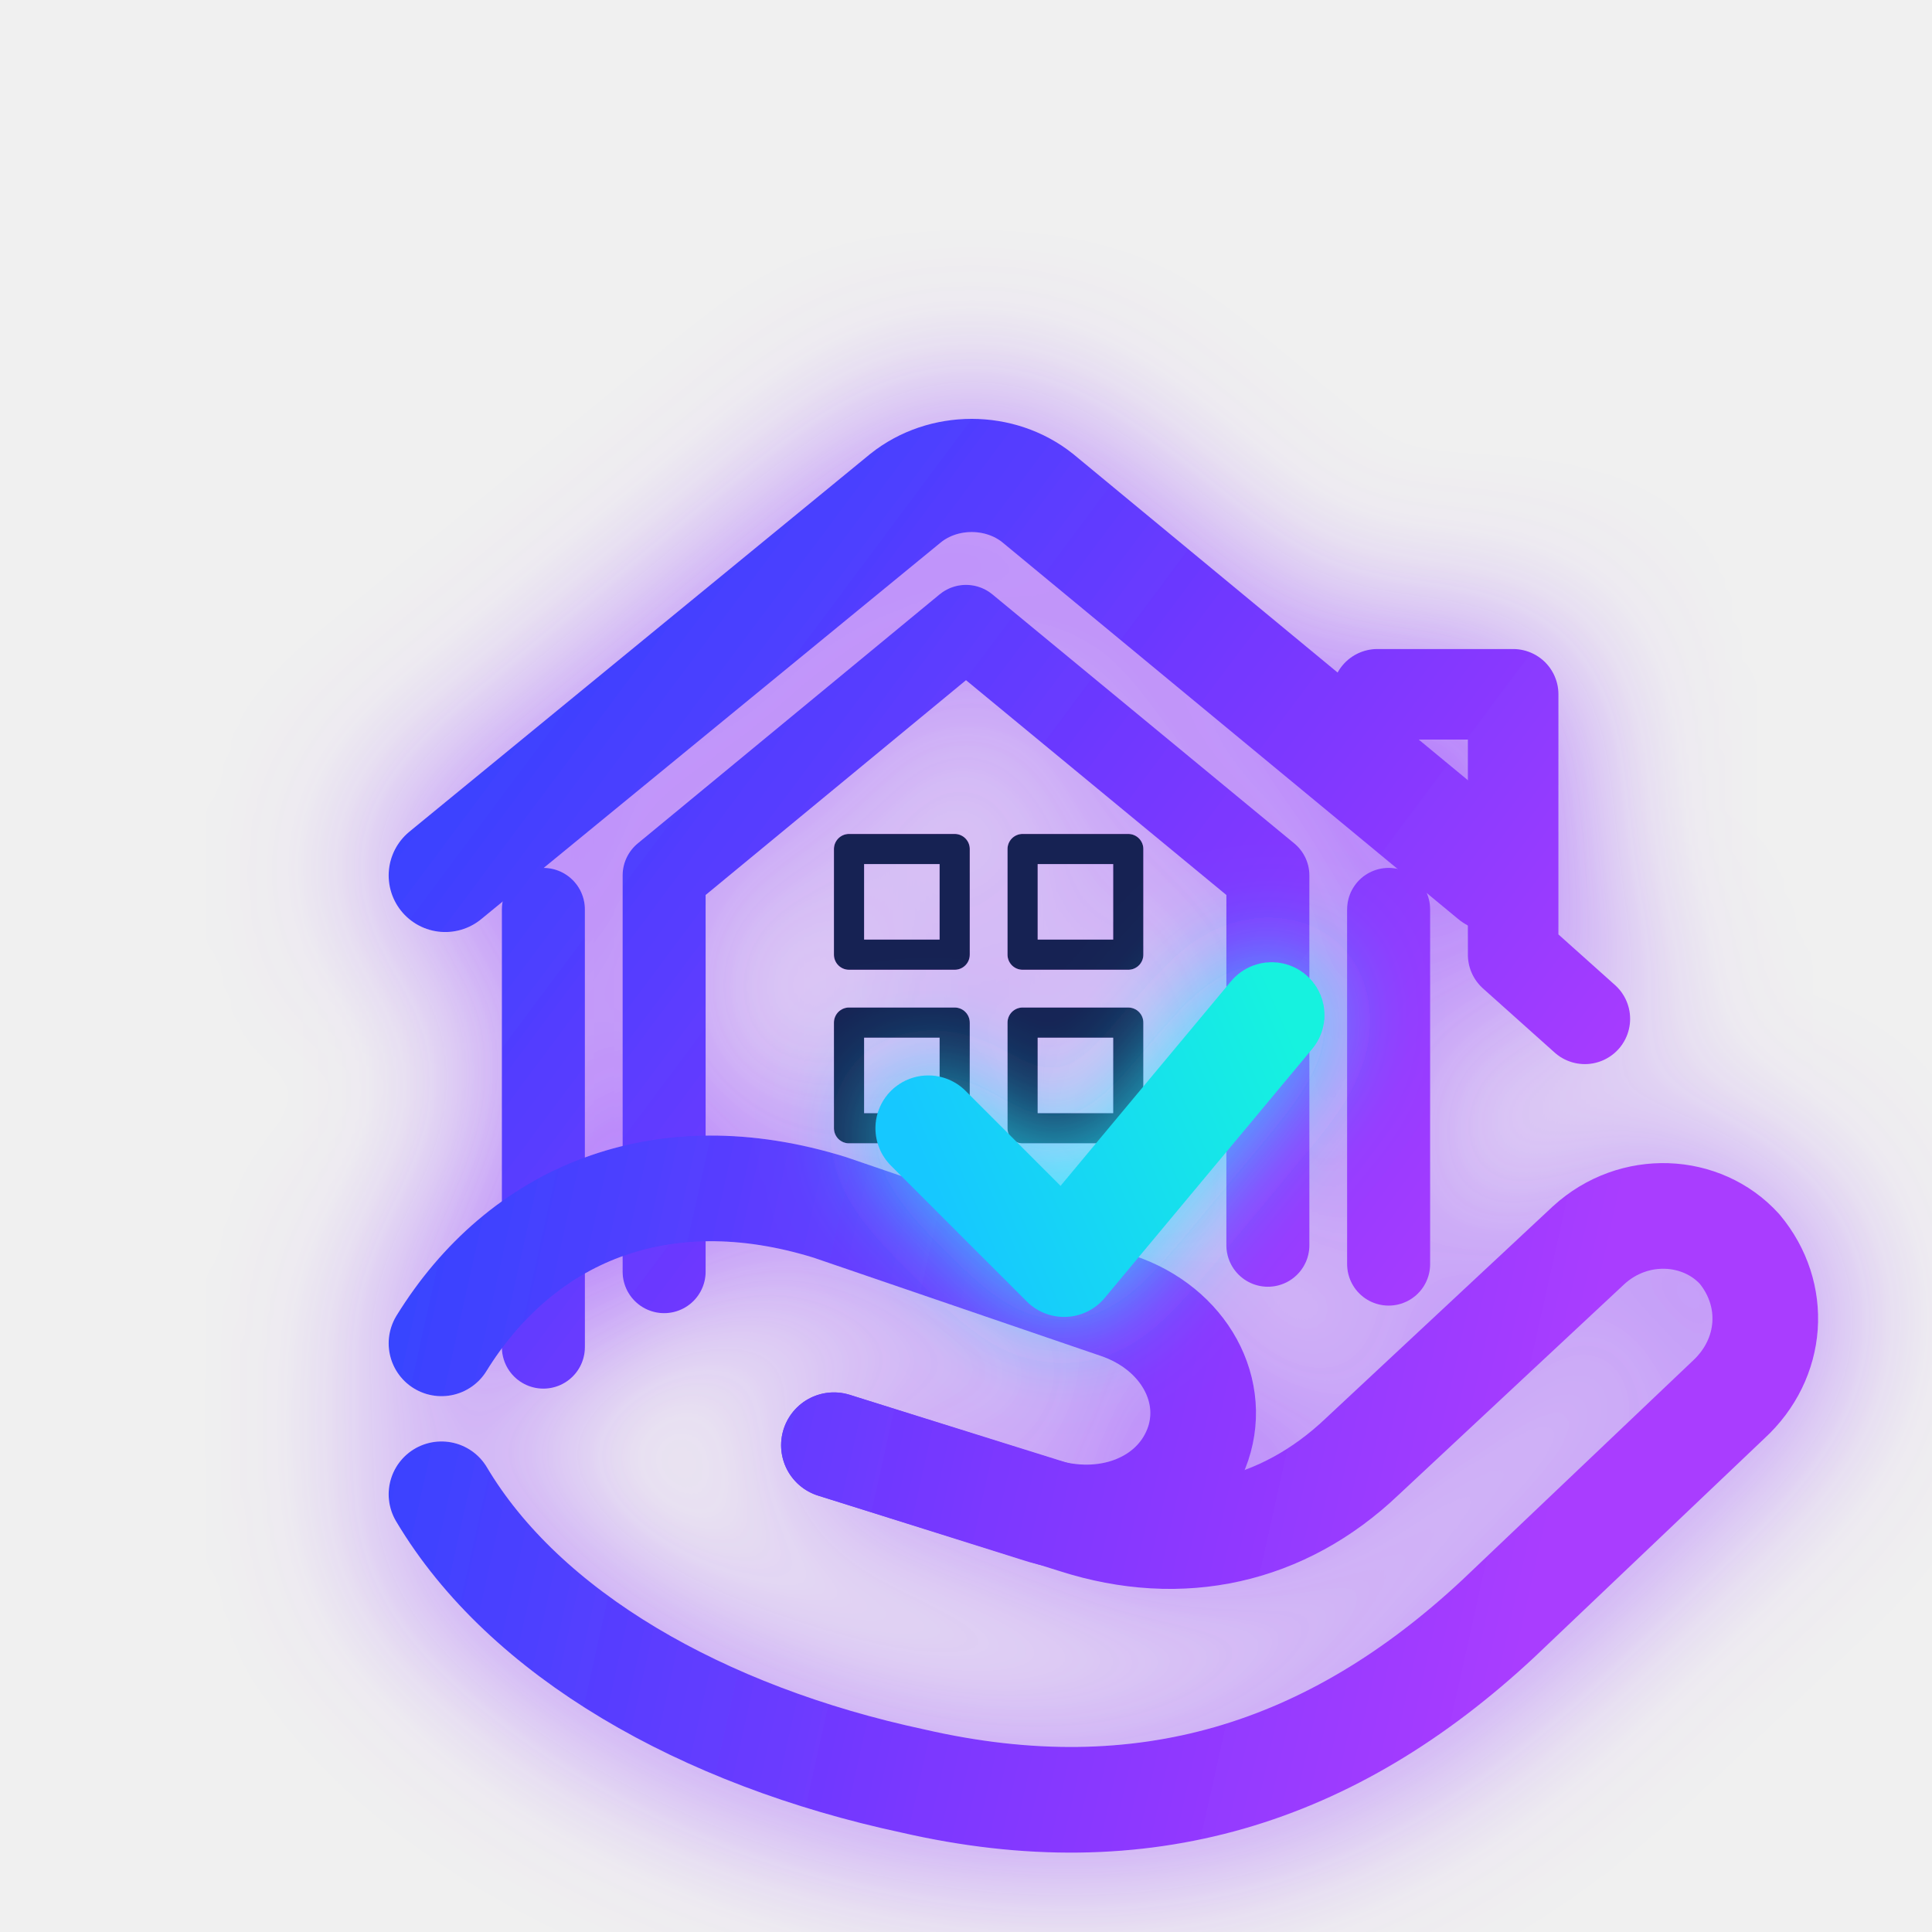
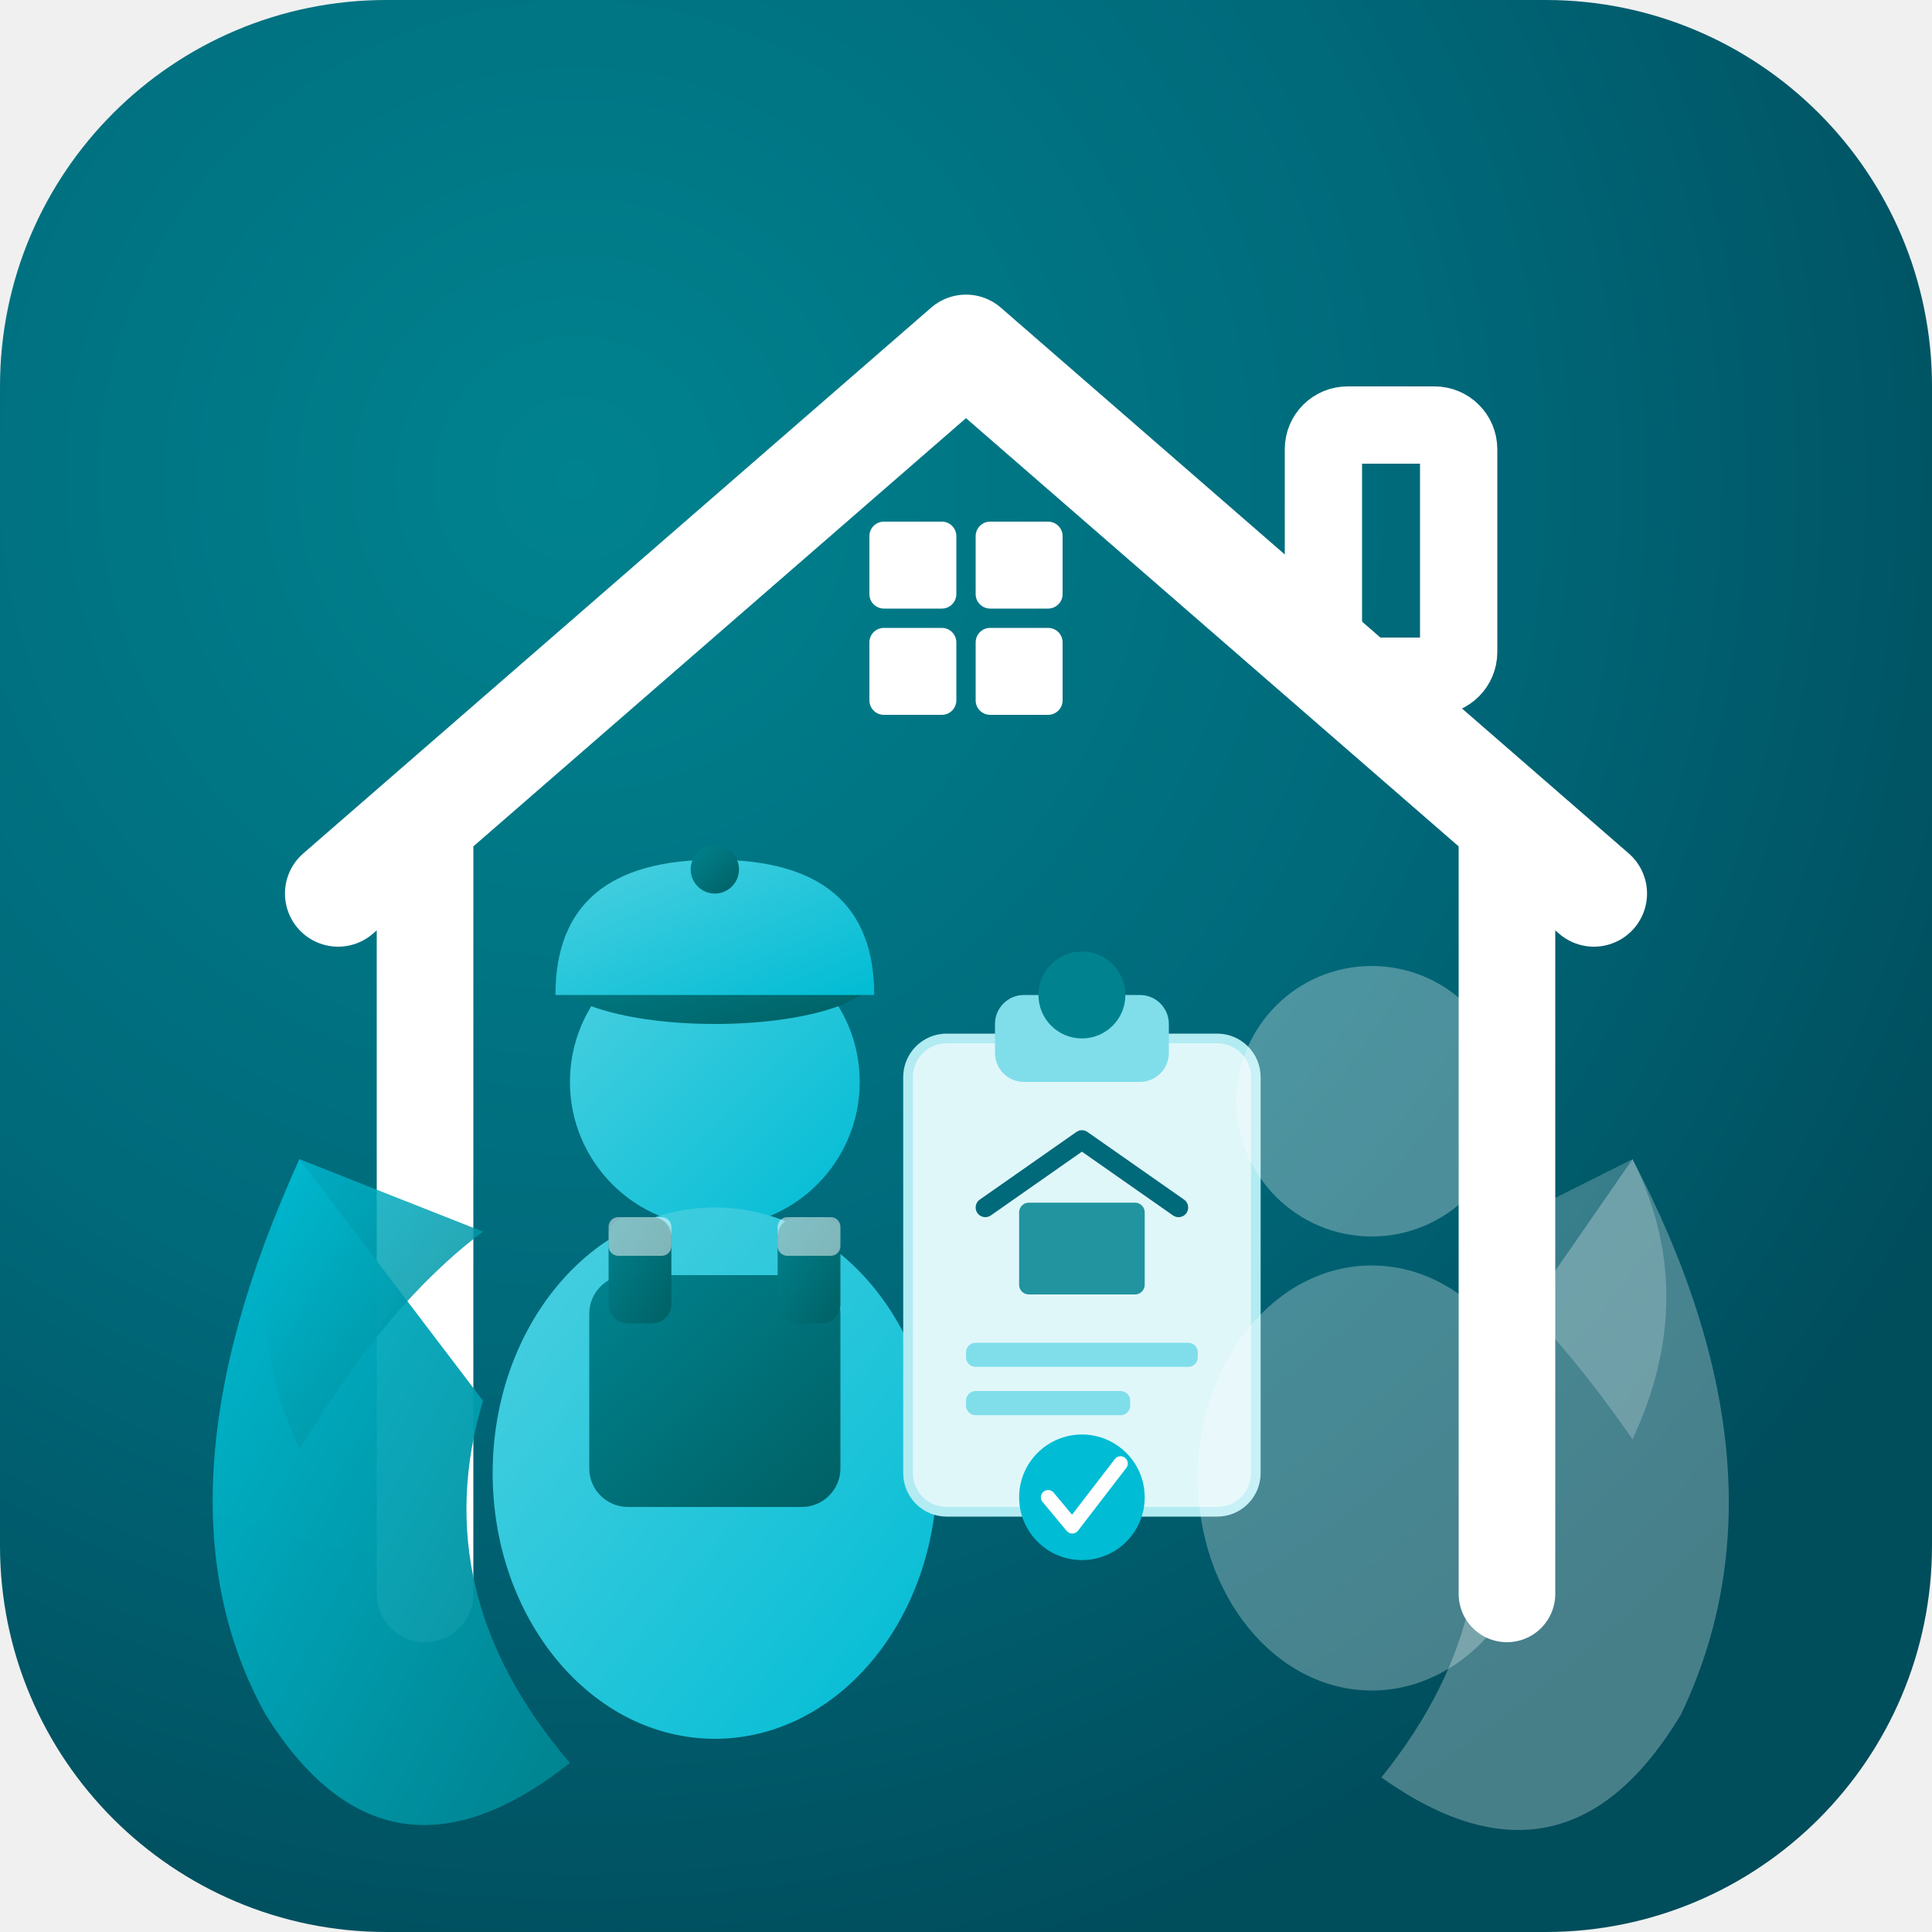
- <svg xmlns="http://www.w3.org/2000/svg" viewBox="0 0 512 512" role="img" aria-labelledby="title desc">
+ <svg xmlns="http://www.w3.org/2000/svg" viewBox="0 0 400 400">
  <defs>
-     <linearGradient id="houseStroke" x1="102" y1="130" x2="410" y2="360" gradientUnits="userSpaceOnUse">
-       <stop offset="0%" stop-color="#2447ff" />
-       <stop offset="52%" stop-color="#7138ff" />
-       <stop offset="100%" stop-color="#b23cff" />
+     <radialGradient id="bgGrad" cx="30%" cy="25%" r="80%">
+       <stop offset="0%" stop-color="#00838f" />
+       <stop offset="55%" stop-color="#00697a" />
+       <stop offset="100%" stop-color="#004d5c" />
+     </radialGradient>
+     <linearGradient id="workerGrad" x1="0%" y1="0%" x2="100%" y2="100%">
+       <stop offset="0%" stop-color="#4dd0e1" />
+       <stop offset="100%" stop-color="#00bcd4" />
    </linearGradient>
-     <linearGradient id="handStroke" x1="100" y1="320" x2="414" y2="390" gradientUnits="userSpaceOnUse">
-       <stop offset="0%" stop-color="#3345ff" />
-       <stop offset="55%" stop-color="#7c37ff" />
-       <stop offset="100%" stop-color="#a93cff" />
+     <linearGradient id="overallsGrad" x1="0%" y1="0%" x2="100%" y2="100%">
+       <stop offset="0%" stop-color="#00838f" />
+       <stop offset="100%" stop-color="#006064" />
    </linearGradient>
-     <linearGradient id="checkStroke" x1="235" y1="286" x2="330" y2="245" gradientUnits="userSpaceOnUse">
-       <stop offset="0%" stop-color="#14c8ff" />
-       <stop offset="100%" stop-color="#19f2df" />
+     <linearGradient id="swooshLeft" x1="0%" y1="0%" x2="100%" y2="100%">
+       <stop offset="0%" stop-color="#00bcd4" />
+       <stop offset="100%" stop-color="#00838f" />
    </linearGradient>
-     <filter id="purpleGlow" x="-40%" y="-40%" width="180%" height="180%">
-       <feGaussianBlur stdDeviation="22" result="blur" />
-       <feColorMatrix in="blur" type="matrix" values="0 0 0 0 0.38  0 0 0 0 0.12  0 0 0 0 1  0 0 0 .95 0" result="glow" />
-       <feMerge>
-         <feMergeNode in="glow" />
-         <feMergeNode in="SourceGraphic" />
-       </feMerge>
-     </filter>
-     <filter id="cyanGlow" x="-70%" y="-70%" width="240%" height="240%">
-       <feGaussianBlur stdDeviation="14" result="blur" />
-       <feColorMatrix in="blur" type="matrix" values="0 0 0 0 0.02  0 0 0 0 0.9  0 0 0 0 1  0 0 0 .9 0" result="glow" />
-       <feMerge>
-         <feMergeNode in="glow" />
-         <feMergeNode in="SourceGraphic" />
-       </feMerge>
-     </filter>
+     <clipPath id="roundedClip">
+       <rect width="400" height="400" rx="80" ry="80" />
+     </clipPath>
  </defs>
-   <g fill="none" stroke-linecap="round" stroke-linejoin="round" filter="url(#purpleGlow)">
-     <path d="M118 232 240 132c10-8 25-8 35 0l121 100" stroke="url(#houseStroke)" stroke-width="30" />
-     <path d="M144 241v116M368 241v94M176 337V232l80-66 80 66v98" stroke="url(#houseStroke)" stroke-width="22" />
-     <path d="M365 184h36v69l19 17" stroke="url(#houseStroke)" stroke-width="24" />
-     <path d="M225 225h28v28h-28zM271 225h28v28h-28zM225 271h28v28h-28zM271 271h28v28h-28z" stroke="#162052" stroke-width="8" filter="none" />
-     <path d="M117 356c21-34 58-50 103-36l76 26c18 6 27 23 21 38-6 15-24 22-42 16l-54-17" stroke="url(#handStroke)" stroke-width="28" />
-     <path d="M221 383 285 403c28 9 55 3 76-17l60-56c12-11 30-10 40 1 10 12 9 29-3 40l-61 58c-44 41-94 57-155 43-56-12-103-39-125-76" stroke="url(#handStroke)" stroke-width="28" />
-   </g>
-   <path d="M246 299 282 335 337 269" fill="none" stroke="url(#checkStroke)" stroke-width="28" stroke-linecap="round" stroke-linejoin="round" filter="url(#cyanGlow)" />
+   <rect width="400" height="400" rx="80" ry="80" fill="url(#bgGrad)" />
+   <polyline points="70,185  200,72  330,185" fill="none" stroke="white" stroke-width="22" stroke-linecap="round" stroke-linejoin="round" />
+   <line x1="88" y1="175" x2="88" y2="330" stroke="white" stroke-width="20" stroke-linecap="round" />
+   <line x1="312" y1="175" x2="312" y2="330" stroke="white" stroke-width="20" stroke-linecap="round" />
+   <rect x="274" y="88" width="28" height="52" rx="5" fill="none" stroke="white" stroke-width="16" stroke-linejoin="round" />
+   <rect x="180" y="108" width="18" height="18" rx="3" fill="white" />
+   <rect x="202" y="108" width="18" height="18" rx="3" fill="white" />
+   <rect x="180" y="130" width="18" height="18" rx="3" fill="white" />
+   <rect x="202" y="130" width="18" height="18" rx="3" fill="white" />
+   <path d="M 62,240  Q 30,310  55,355  Q 80,395  118,365  Q 88,330  100,290  Z" fill="url(#swooshLeft)" opacity="0.95" />
+   <path d="M 62,240  Q 48,270  62,300  Q 80,270  100,255  Z" fill="url(#swooshLeft)" opacity="0.85" />
+   <path d="M 338,240  Q 372,305  348,355  Q 324,395  286,368  Q 315,332  302,292  Z" fill="white" opacity="0.28" />
+   <path d="M 338,240  Q 352,268  338,298  Q 320,272  302,258  Z" fill="white" opacity="0.22" />
+   <circle cx="148" cy="224" r="30" fill="url(#workerGrad)" />
+   <ellipse cx="148" cy="202" rx="33" ry="10" fill="url(#overallsGrad)" />
+   <path d="M 115,206 Q 115,178 148,178 Q 181,178 181,206 Z" fill="url(#workerGrad)" />
+   <circle cx="148" cy="180" r="5" fill="url(#overallsGrad)" />
+   <ellipse cx="148" cy="305" rx="46" ry="55" fill="url(#workerGrad)" />
+   <rect x="122" y="264" width="52" height="48" rx="8" fill="url(#overallsGrad)" />
+   <rect x="126" y="252" width="13" height="22" rx="4" fill="url(#overallsGrad)" />
+   <rect x="161" y="252" width="13" height="22" rx="4" fill="url(#overallsGrad)" />
+   <rect x="126" y="252" width="13" height="8" rx="2" fill="white" opacity="0.5" />
+   <rect x="161" y="252" width="13" height="8" rx="2" fill="white" opacity="0.5" />
+   <rect x="188" y="215" width="72" height="98" rx="8" fill="#e0f7fa" stroke="#b2ebf2" stroke-width="2" />
+   <rect x="206" y="206" width="36" height="18" rx="6" fill="#80deea" />
+   <circle cx="224" cy="206" r="9" fill="#00838f" />
+   <polyline points="204,250  224,236  244,250" fill="none" stroke="#00697a" stroke-width="4" stroke-linecap="round" stroke-linejoin="round" />
+   <rect x="211" y="249" width="26" height="19" rx="2" fill="#00838f" opacity="0.85" />
+   <rect x="200" y="278" width="48" height="5" rx="2" fill="#80deea" />
+   <rect x="200" y="288" width="34" height="5" rx="2" fill="#80deea" />
+   <circle cx="224" cy="310" r="13" fill="#00bcd4" />
+   <polyline points="217,310  222,316  232,303" fill="none" stroke="white" stroke-width="3" stroke-linecap="round" stroke-linejoin="round" />
+   <circle cx="284" cy="228" r="28" fill="white" opacity="0.30" />
+   <ellipse cx="284" cy="306" rx="36" ry="44" fill="white" opacity="0.28" />
</svg>
